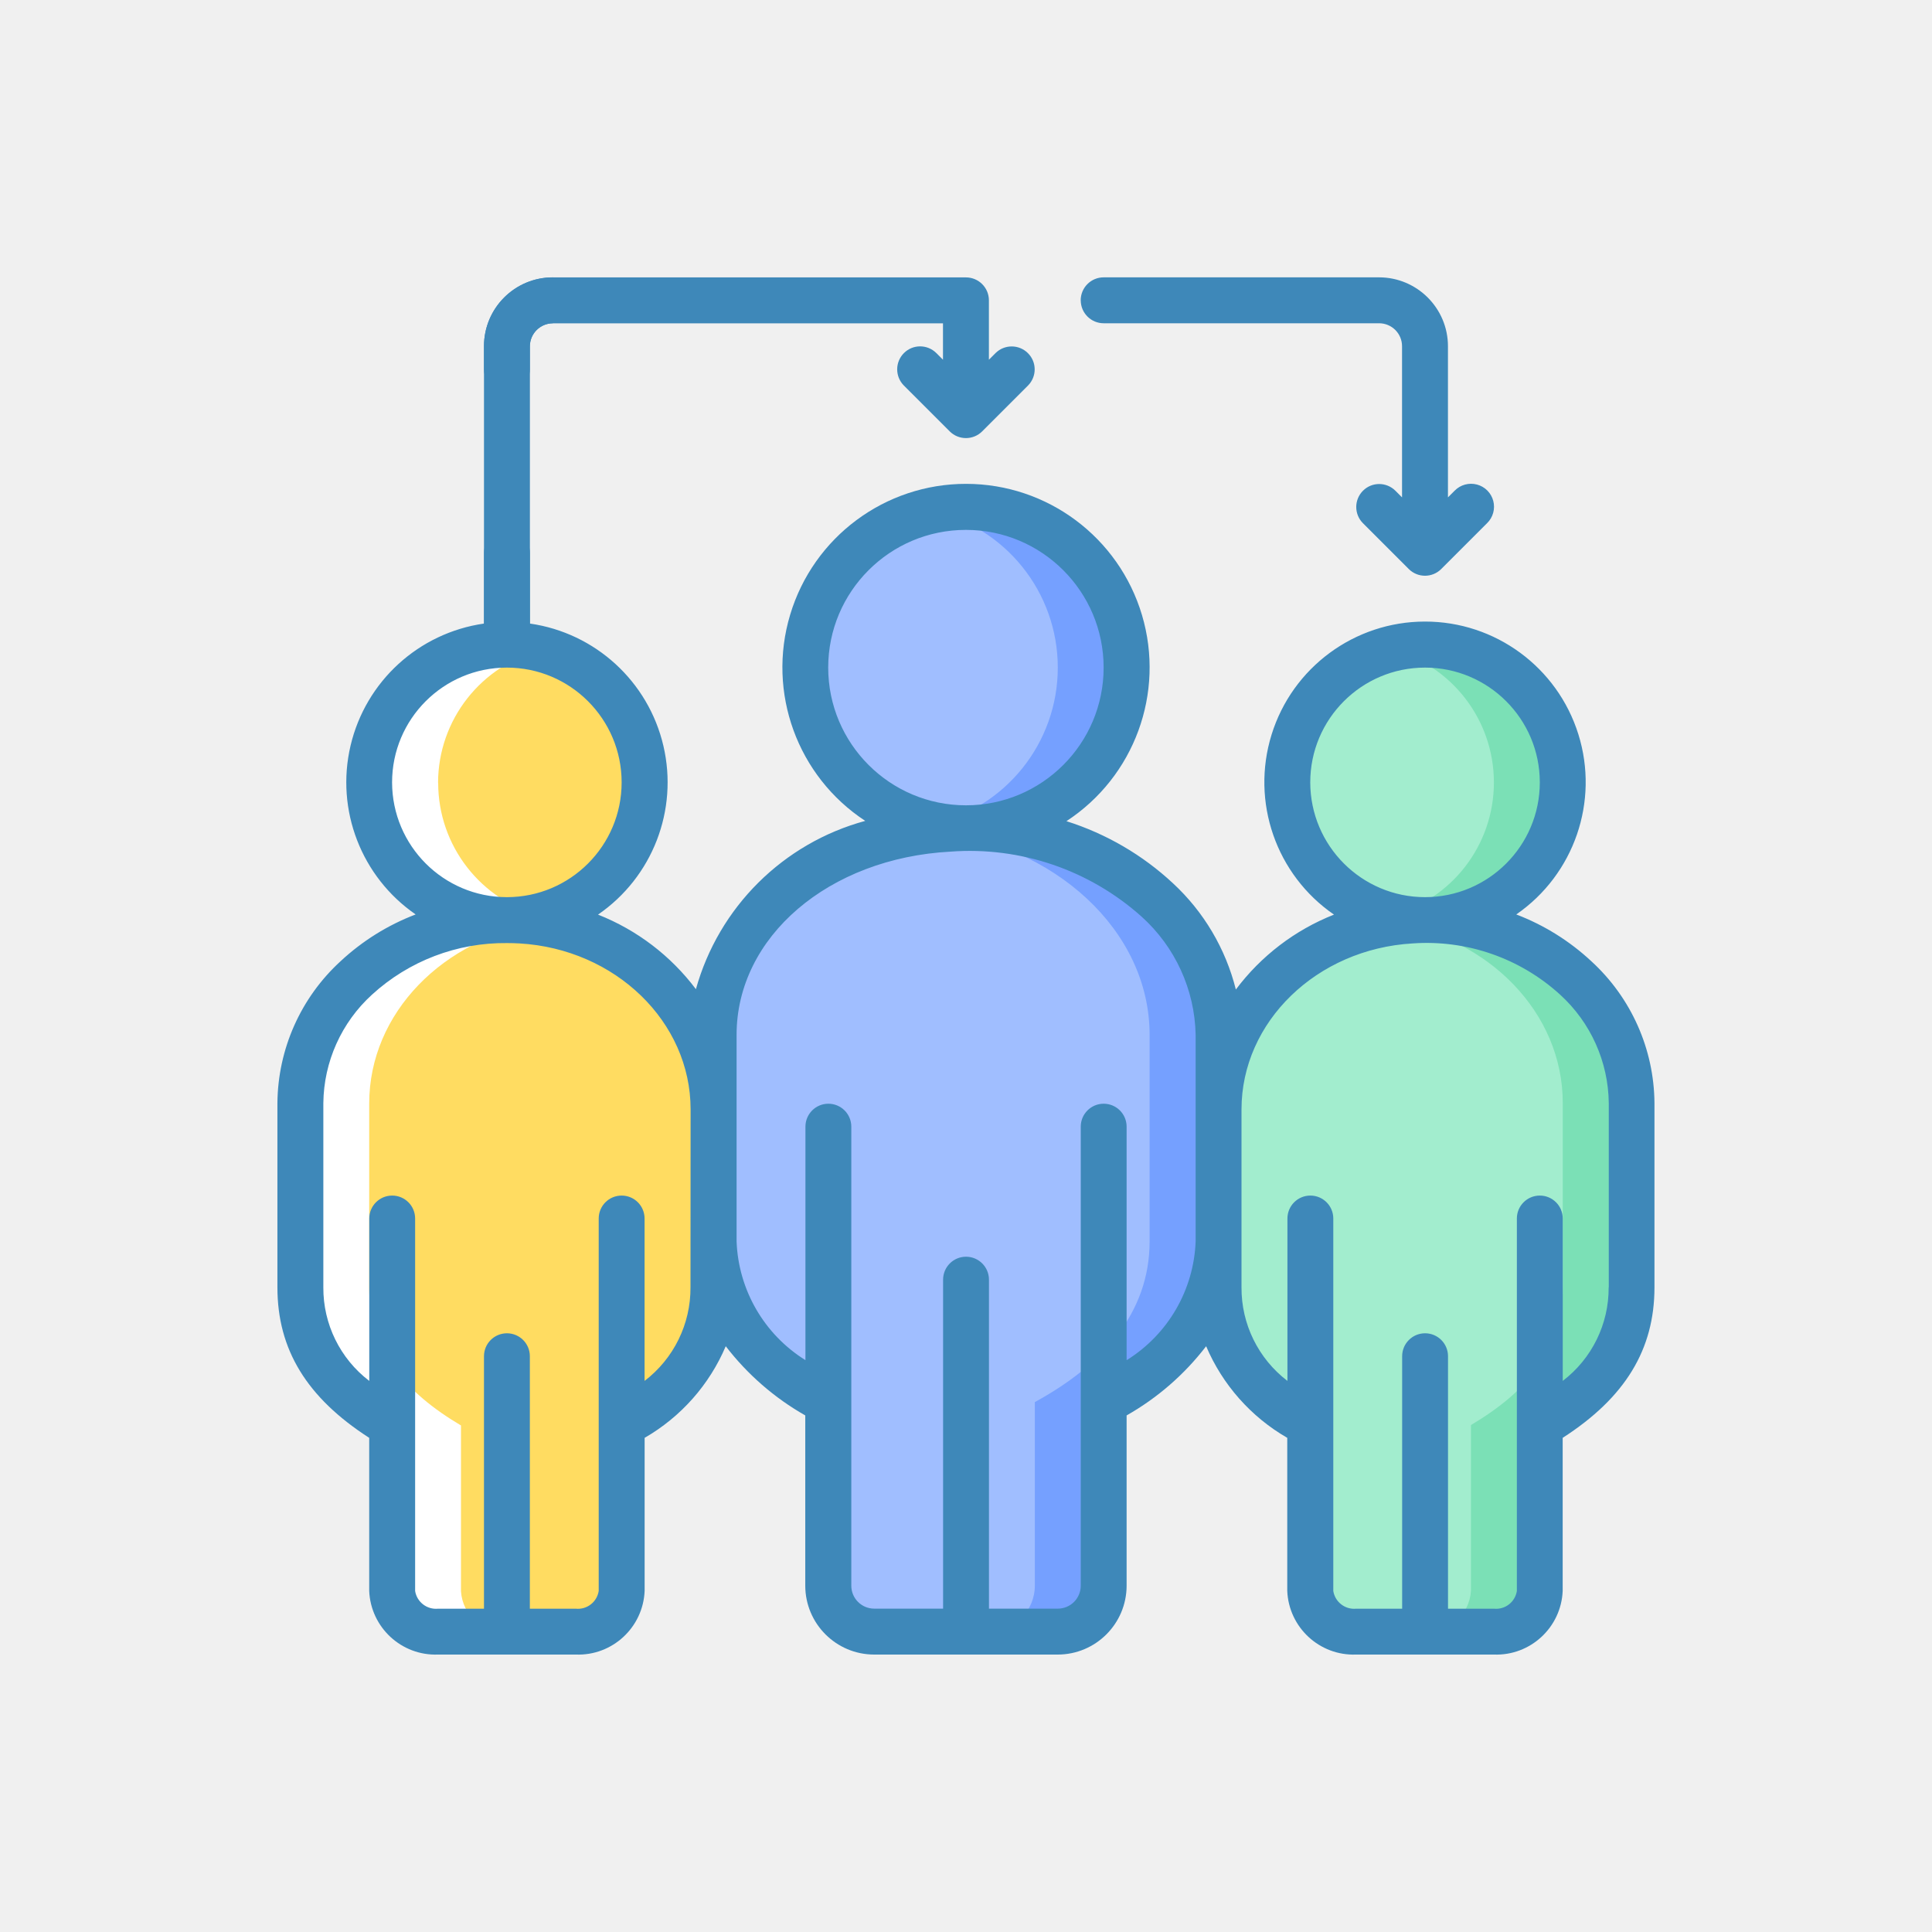
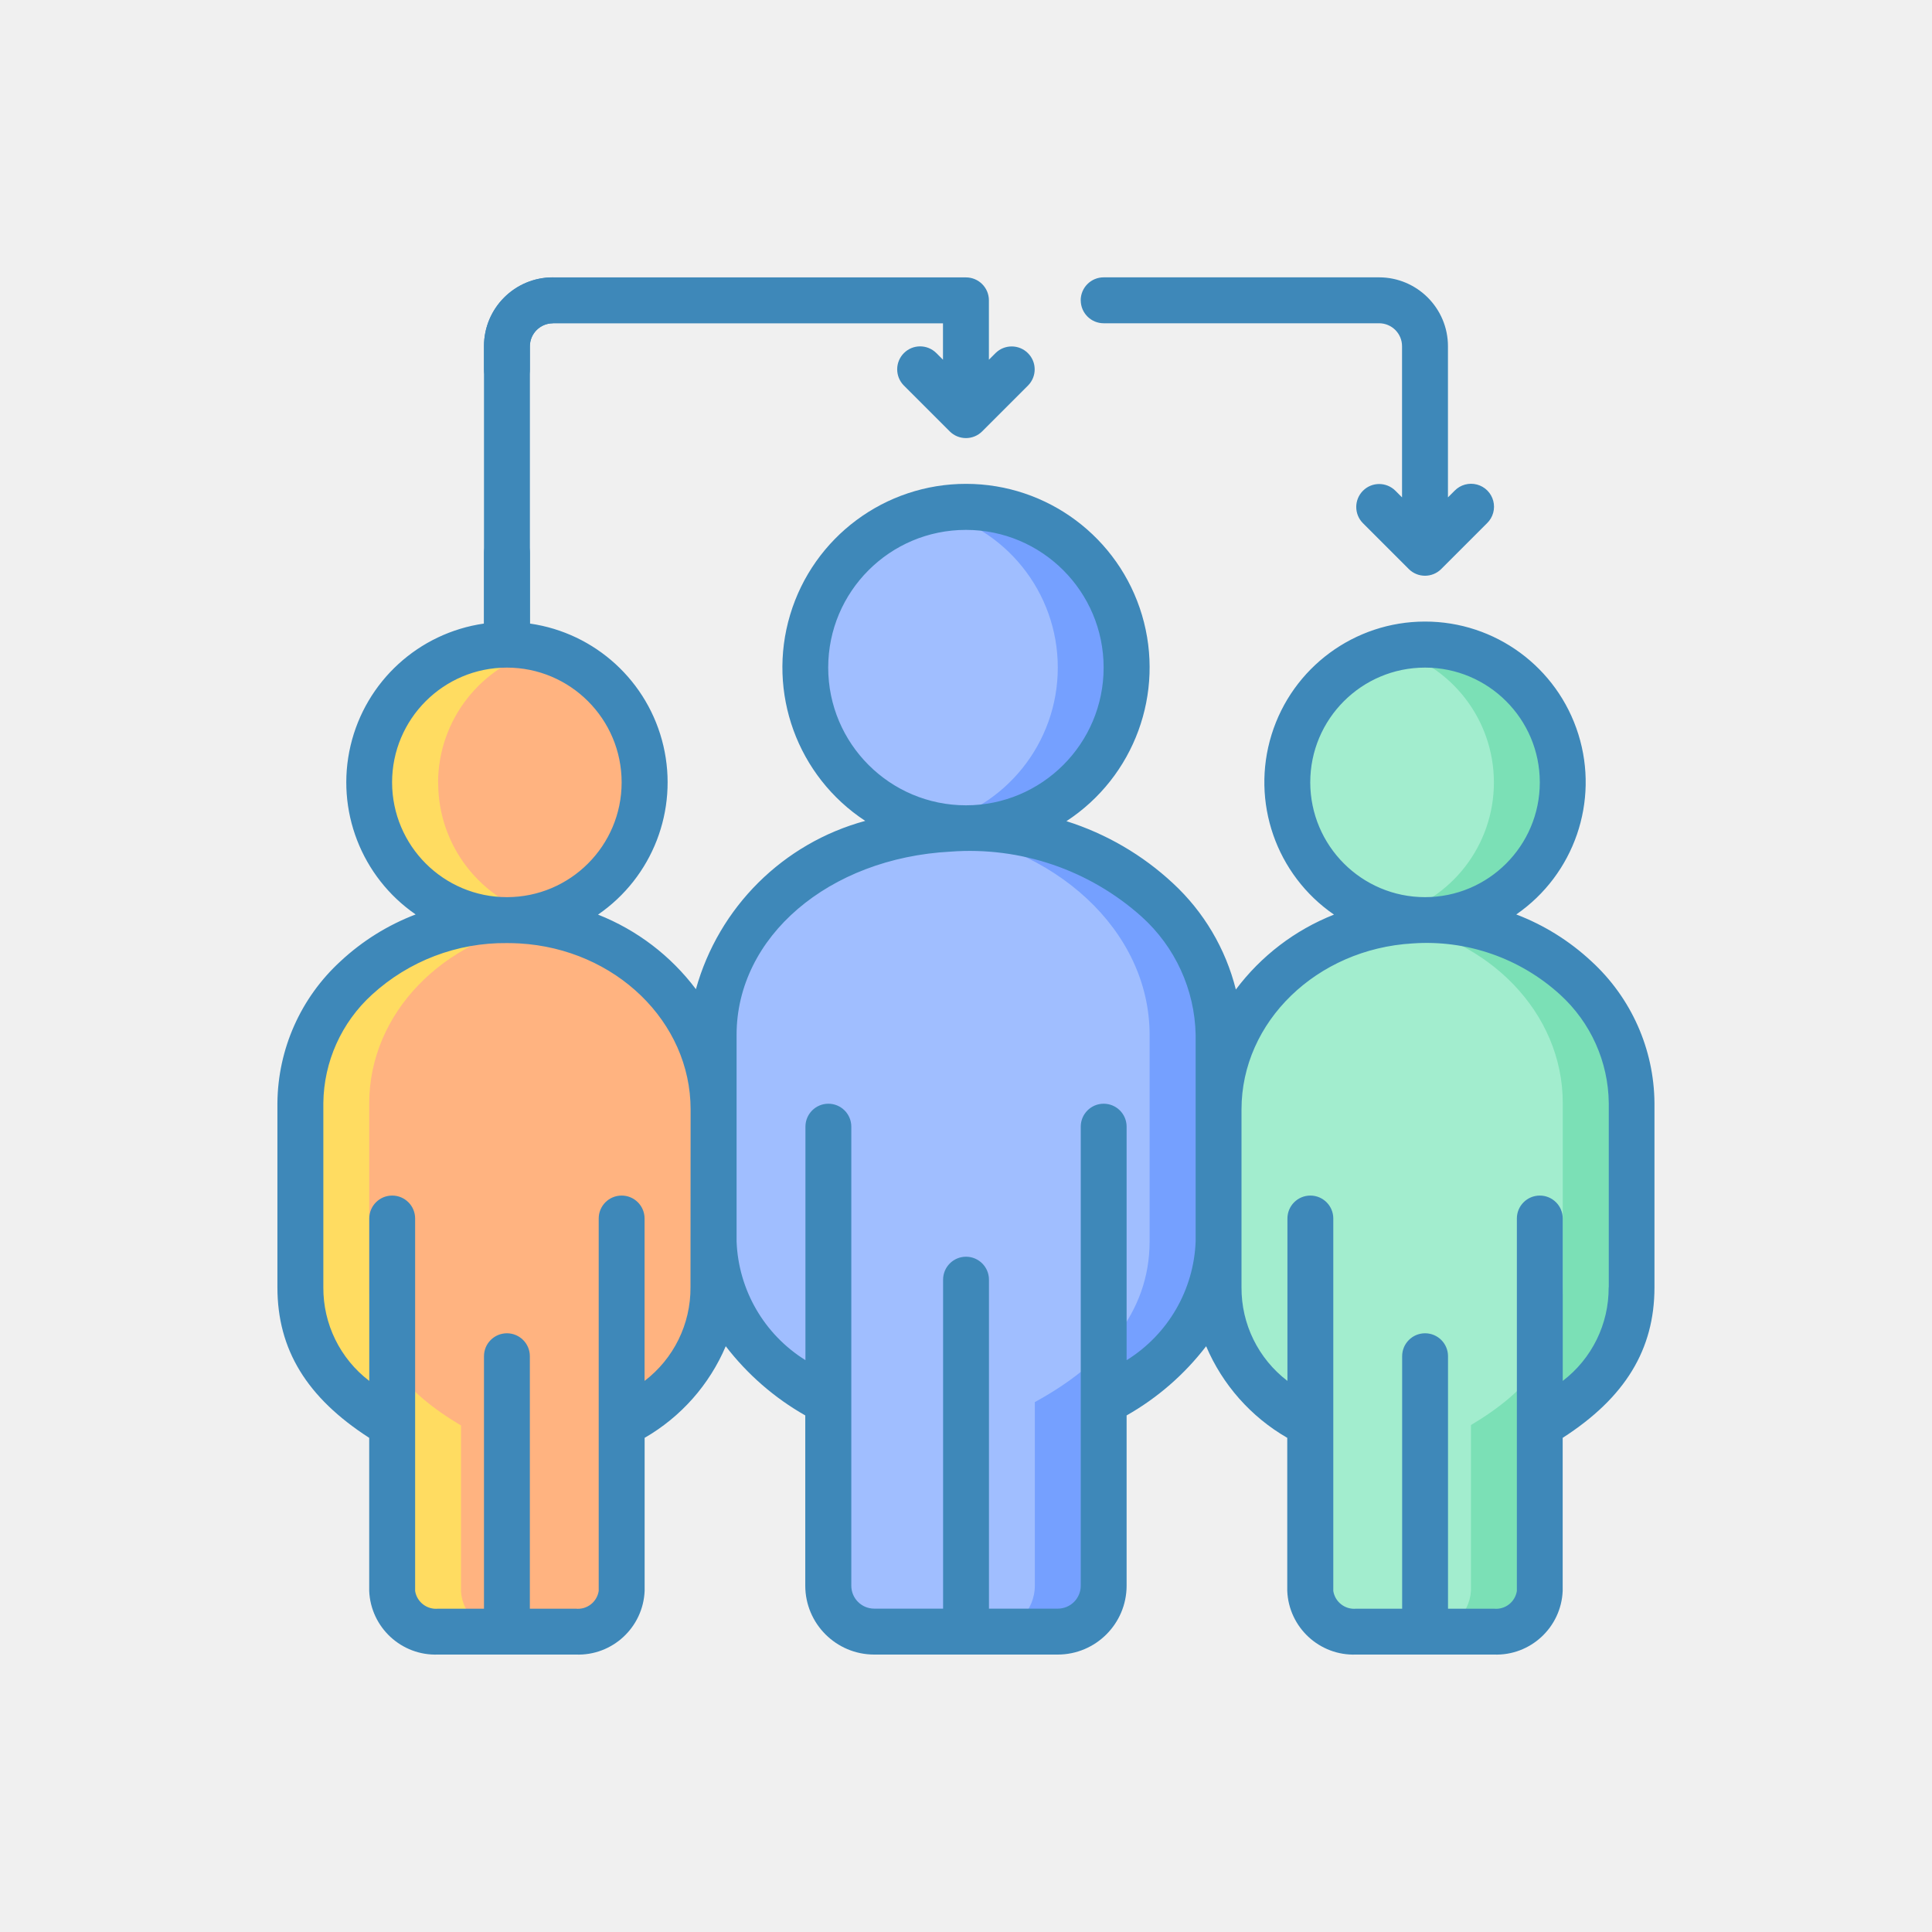
<svg xmlns="http://www.w3.org/2000/svg" width="128" height="128" viewBox="0 0 33.867 33.867" version="1.1" id="svg8">
  <defs id="defs2">
    <linearGradient gradientTransform="matrix(359.2982,0,0,-413.193,17595.889,269767.66)" y2="651.701" x2="-47.823" y1="652.635" x1="-48.898" gradientUnits="userSpaceOnUse" id="SVGID_1_">
      <stop id="stop1610" style="stop-color:#D4E1F4" offset="0" />
      <stop id="stop1612" style="stop-color:#D4E1F4" offset="0.172" />
      <stop id="stop1614" style="stop-color:#D4E1F4" offset="0.2" />
      <stop id="stop1616" style="stop-color:#DAE4F4" offset="0.2" />
      <stop id="stop1618" style="stop-color:#EBEBF4" offset="0.201" />
      <stop id="stop1620" style="stop-color:#F6F1F4" offset="0.201" />
      <stop id="stop1622" style="stop-color:#FDF4F4" offset="0.202" />
      <stop id="stop1624" style="stop-color:#FFF5F4" offset="0.205" />
      <stop id="stop1626" style="stop-color:#FFF5F4" offset="0.252" />
      <stop id="stop1628" style="stop-color:#FFF5F4" offset="0.26" />
      <stop id="stop1630" style="stop-color:#D4E1F4" offset="0.26" />
      <stop id="stop1632" style="stop-color:#D4E1F4" offset="0.397" />
      <stop id="stop1634" style="stop-color:#D4E1F4" offset="0.42" />
      <stop id="stop1636" style="stop-color:#DAE4F4" offset="0.42" />
      <stop id="stop1638" style="stop-color:#EBEBF4" offset="0.421" />
      <stop id="stop1640" style="stop-color:#F6F1F4" offset="0.421" />
      <stop id="stop1642" style="stop-color:#FDF4F4" offset="0.422" />
      <stop id="stop1644" style="stop-color:#FFF5F4" offset="0.425" />
      <stop id="stop1646" style="stop-color:#FFF5F4" offset="0.489" />
      <stop id="stop1648" style="stop-color:#FFF5F4" offset="0.5" />
      <stop id="stop1650" style="stop-color:#F9F2F4" offset="0.5" />
      <stop id="stop1652" style="stop-color:#E8EBF4" offset="0.5" />
      <stop id="stop1654" style="stop-color:#DDE5F4" offset="0.5" />
      <stop id="stop1656" style="stop-color:#D6E2F4" offset="0.5" />
      <stop id="stop1658" style="stop-color:#D4E1F4" offset="0.501" />
      <stop id="stop1660" style="stop-color:#D4E1F4" offset="0.706" />
      <stop id="stop1662" style="stop-color:#D4E1F4" offset="0.74" />
      <stop id="stop1664" style="stop-color:#FFF5F4" offset="0.741" />
      <stop id="stop1666" style="stop-color:#FFF5F4" offset="0.835" />
      <stop id="stop1668" style="stop-color:#FFF5F4" offset="0.85" />
      <stop id="stop1670" style="stop-color:#D4E1F4" offset="0.851" />
    </linearGradient>
    <linearGradient gradientTransform="matrix(22.45947,0,0,-12.55625,1104.41,8465.738)" y2="651.595" x2="-48.205" y1="652.507" x1="-48.715" gradientUnits="userSpaceOnUse" id="SVGID_1_-9">
      <stop id="stop2374" style="stop-color:#D4E1F4" offset="0" />
      <stop id="stop2376" style="stop-color:#D4E1F4" offset="0.172" />
      <stop id="stop2378" style="stop-color:#D4E1F4" offset="0.2" />
      <stop id="stop2380" style="stop-color:#DAE4F4" offset="0.2" />
      <stop id="stop2382" style="stop-color:#EBEBF4" offset="0.201" />
      <stop id="stop2384" style="stop-color:#F6F1F4" offset="0.201" />
      <stop id="stop2386" style="stop-color:#FDF4F4" offset="0.202" />
      <stop id="stop2388" style="stop-color:#FFF5F4" offset="0.205" />
      <stop id="stop2390" style="stop-color:#FFF5F4" offset="0.252" />
      <stop id="stop2392" style="stop-color:#FFF5F4" offset="0.26" />
      <stop id="stop2394" style="stop-color:#D4E1F4" offset="0.26" />
      <stop id="stop2396" style="stop-color:#D4E1F4" offset="0.397" />
      <stop id="stop2398" style="stop-color:#D4E1F4" offset="0.42" />
      <stop id="stop2400" style="stop-color:#DAE4F4" offset="0.42" />
      <stop id="stop2402" style="stop-color:#EBEBF4" offset="0.421" />
      <stop id="stop2404" style="stop-color:#F6F1F4" offset="0.421" />
      <stop id="stop2406" style="stop-color:#FDF4F4" offset="0.422" />
      <stop id="stop2408" style="stop-color:#FFF5F4" offset="0.425" />
      <stop id="stop2410" style="stop-color:#FFF5F4" offset="0.489" />
      <stop id="stop2412" style="stop-color:#FFF5F4" offset="0.5" />
      <stop id="stop2414" style="stop-color:#F9F2F4" offset="0.5" />
      <stop id="stop2416" style="stop-color:#E8EBF4" offset="0.5" />
      <stop id="stop2418" style="stop-color:#DDE5F4" offset="0.5" />
      <stop id="stop2420" style="stop-color:#D6E2F4" offset="0.5" />
      <stop id="stop2422" style="stop-color:#D4E1F4" offset="0.501" />
      <stop id="stop2424" style="stop-color:#D4E1F4" offset="0.706" />
      <stop id="stop2426" style="stop-color:#D4E1F4" offset="0.74" />
      <stop id="stop2428" style="stop-color:#FFF5F4" offset="0.741" />
      <stop id="stop2430" style="stop-color:#FFF5F4" offset="0.835" />
      <stop id="stop2432" style="stop-color:#FFF5F4" offset="0.85" />
      <stop id="stop2434" style="stop-color:#D4E1F4" offset="0.851" />
    </linearGradient>
  </defs>
  <g id="layer1" transform="translate(0,-263.1333)">
    <g id="g4631" transform="matrix(0.2645833,0,0,0.2645833,123.9807,233.3765)" />
    <g id="g4633" transform="matrix(0.2645833,0,0,0.2645833,123.9807,233.3765)" />
    <g id="g4635" transform="matrix(0.2645833,0,0,0.2645833,123.9807,233.3765)" />
    <g id="g4637" transform="matrix(0.2645833,0,0,0.2645833,123.9807,233.3765)" />
    <g id="g4639" transform="matrix(0.2645833,0,0,0.2645833,123.9807,233.3765)" />
    <g id="g4641" transform="matrix(0.2645833,0,0,0.2645833,123.9807,233.3765)" />
    <g id="g4643" transform="matrix(0.2645833,0,0,0.2645833,123.9807,233.3765)" />
    <g id="g4645" transform="matrix(0.2645833,0,0,0.2645833,123.9807,233.3765)" />
    <g id="g4647" transform="matrix(0.2645833,0,0,0.2645833,123.9807,233.3765)" />
    <g id="g4649" transform="matrix(0.2645833,0,0,0.2645833,123.9807,233.3765)" />
    <g id="g4651" transform="matrix(0.2645833,0,0,0.2645833,123.9807,233.3765)" />
    <g id="g4653" transform="matrix(0.2645833,0,0,0.2645833,123.9807,233.3765)" />
    <g id="g4655" transform="matrix(0.2645833,0,0,0.2645833,123.9807,233.3765)" />
    <g id="g4657" transform="matrix(0.2645833,0,0,0.2645833,123.9807,233.3765)" />
    <g id="g4659" transform="matrix(0.2645833,0,0,0.2645833,123.9807,233.3765)" />
    <g id="g5940" transform="matrix(0.2645833,0,0,0.2645833,52.3312,255.6772)" />
    <g id="g5942" transform="matrix(0.2645833,0,0,0.2645833,52.3312,255.6772)" />
    <g id="g5944" transform="matrix(0.2645833,0,0,0.2645833,52.3312,255.6772)" />
    <g id="g5946" transform="matrix(0.2645833,0,0,0.2645833,52.3312,255.6772)" />
    <g id="g5948" transform="matrix(0.2645833,0,0,0.2645833,52.3312,255.6772)" />
    <g id="g5950" transform="matrix(0.2645833,0,0,0.2645833,52.3312,255.6772)" />
    <g id="g5952" transform="matrix(0.2645833,0,0,0.2645833,52.3312,255.6772)" />
    <g id="g5954" transform="matrix(0.2645833,0,0,0.2645833,52.3312,255.6772)" />
    <g id="g5956" transform="matrix(0.2645833,0,0,0.2645833,52.3312,255.6772)" />
    <g id="g5958" transform="matrix(0.2645833,0,0,0.2645833,52.3312,255.6772)" />
    <g id="g5960" transform="matrix(0.2645833,0,0,0.2645833,52.3312,255.6772)" />
    <g id="g5962" transform="matrix(0.2645833,0,0,0.2645833,52.3312,255.6772)" />
    <g id="g5964" transform="matrix(0.2645833,0,0,0.2645833,52.3312,255.6772)" />
    <g id="g5966" transform="matrix(0.2645833,0,0,0.2645833,52.3312,255.6772)" />
    <g id="g5968" transform="matrix(0.2645833,0,0,0.2645833,52.3312,255.6772)" />
    <g id="g6342" transform="matrix(0.05223282,0,0,0.05223282,4.536288,266.078)" />
    <g id="g6344" transform="matrix(0.05223282,0,0,0.05223282,4.536288,266.078)" />
    <g id="g6346" transform="matrix(0.05223282,0,0,0.05223282,4.536288,266.078)" />
    <g id="g6348" transform="matrix(0.05223282,0,0,0.05223282,4.536288,266.078)" />
    <g id="g6350" transform="matrix(0.05223282,0,0,0.05223282,4.536288,266.078)" />
    <g id="g6352" transform="matrix(0.05223282,0,0,0.05223282,4.536288,266.078)" />
    <g id="g6354" transform="matrix(0.05223282,0,0,0.05223282,4.536288,266.078)" />
    <g id="g6356" transform="matrix(0.05223282,0,0,0.05223282,4.536288,266.078)" />
    <g id="g6358" transform="matrix(0.05223282,0,0,0.05223282,4.536288,266.078)" />
    <g id="g6360" transform="matrix(0.05223282,0,0,0.05223282,4.536288,266.078)" />
    <g id="g6362" transform="matrix(0.05223282,0,0,0.05223282,4.536288,266.078)" />
    <g id="g6364" transform="matrix(0.05223282,0,0,0.05223282,4.536288,266.078)" />
    <g id="g6366" transform="matrix(0.05223282,0,0,0.05223282,4.536288,266.078)" />
    <g id="g6368" transform="matrix(0.05223282,0,0,0.05223282,4.536288,266.078)" />
    <g id="g6370" transform="matrix(0.05223282,0,0,0.05223282,4.536288,266.078)" />
    <g id="g7291" transform="matrix(0.04735073,0,0,0.04735073,4.711943,267.7517)" />
    <g id="g7293" transform="matrix(0.04735073,0,0,0.04735073,4.711943,267.7517)" />
    <g id="g7295" transform="matrix(0.04735073,0,0,0.04735073,4.711943,267.7517)" />
    <g id="g7297" transform="matrix(0.04735073,0,0,0.04735073,4.711943,267.7517)" />
    <g id="g7299" transform="matrix(0.04735073,0,0,0.04735073,4.711943,267.7517)" />
    <g id="g7301" transform="matrix(0.04735073,0,0,0.04735073,4.711943,267.7517)" />
    <g id="g7303" transform="matrix(0.04735073,0,0,0.04735073,4.711943,267.7517)" />
    <g id="g7305" transform="matrix(0.04735073,0,0,0.04735073,4.711943,267.7517)" />
    <g id="g7307" transform="matrix(0.04735073,0,0,0.04735073,4.711943,267.7517)" />
    <g id="g7309" transform="matrix(0.04735073,0,0,0.04735073,4.711943,267.7517)" />
    <g id="g7311" transform="matrix(0.04735073,0,0,0.04735073,4.711943,267.7517)" />
    <g id="g7313" transform="matrix(0.04735073,0,0,0.04735073,4.711943,267.7517)" />
    <g id="g7315" transform="matrix(0.04735073,0,0,0.04735073,4.711943,267.7517)" />
    <g id="g7317" transform="matrix(0.04735073,0,0,0.04735073,4.711943,267.7517)" />
    <g id="g7319" transform="matrix(0.04735073,0,0,0.04735073,4.711943,267.7517)" />
    <g id="g4631-3" transform="matrix(0.2645833,0,0,0.2645833,163.6301,236.6823)" />
    <g id="g4633-4" transform="matrix(0.2645833,0,0,0.2645833,163.6301,236.6823)" />
    <g id="g4635-2" transform="matrix(0.2645833,0,0,0.2645833,163.6301,236.6823)" />
    <g id="g4637-2" transform="matrix(0.2645833,0,0,0.2645833,163.6301,236.6823)" />
    <g id="g4639-4" transform="matrix(0.2645833,0,0,0.2645833,163.6301,236.6823)" />
    <g id="g4641-5" transform="matrix(0.2645833,0,0,0.2645833,163.6301,236.6823)" />
    <g id="g4643-1" transform="matrix(0.2645833,0,0,0.2645833,163.6301,236.6823)" />
    <g id="g4645-7" transform="matrix(0.2645833,0,0,0.2645833,163.6301,236.6823)" />
    <g id="g4647-5" transform="matrix(0.2645833,0,0,0.2645833,163.6301,236.6823)" />
    <g id="g4649-7" transform="matrix(0.2645833,0,0,0.2645833,163.6301,236.6823)" />
    <g id="g4651-1" transform="matrix(0.2645833,0,0,0.2645833,163.6301,236.6823)" />
    <g id="g4653-6" transform="matrix(0.2645833,0,0,0.2645833,163.6301,236.6823)" />
    <g id="g4655-9" transform="matrix(0.2645833,0,0,0.2645833,163.6301,236.6823)" />
    <g id="g4657-8" transform="matrix(0.2645833,0,0,0.2645833,163.6301,236.6823)" />
    <g id="g4659-1" transform="matrix(0.2645833,0,0,0.2645833,163.6301,236.6823)" />
    <g id="g5940-3" transform="matrix(0.2645833,0,0,0.2645833,91.98059,258.9829)" />
    <g id="g5942-3" transform="matrix(0.2645833,0,0,0.2645833,91.98059,258.9829)" />
    <g id="g5944-3" transform="matrix(0.2645833,0,0,0.2645833,91.98059,258.9829)" />
    <g id="g5946-7" transform="matrix(0.2645833,0,0,0.2645833,91.98059,258.9829)" />
    <g id="g5948-9" transform="matrix(0.2645833,0,0,0.2645833,91.98059,258.9829)" />
    <g id="g5950-8" transform="matrix(0.2645833,0,0,0.2645833,91.98059,258.9829)" />
    <g id="g5952-6" transform="matrix(0.2645833,0,0,0.2645833,91.98059,258.9829)" />
    <g id="g5954-7" transform="matrix(0.2645833,0,0,0.2645833,91.98059,258.9829)" />
    <g id="g5956-0" transform="matrix(0.2645833,0,0,0.2645833,91.98059,258.9829)" />
    <g id="g5958-4" transform="matrix(0.2645833,0,0,0.2645833,91.98059,258.9829)" />
    <g id="g5960-8" transform="matrix(0.2645833,0,0,0.2645833,91.98059,258.9829)" />
    <g id="g5962-4" transform="matrix(0.2645833,0,0,0.2645833,91.98059,258.9829)" />
    <g id="g5964-8" transform="matrix(0.2645833,0,0,0.2645833,91.98059,258.9829)" />
    <g id="g5966-1" transform="matrix(0.2645833,0,0,0.2645833,91.98059,258.9829)" />
    <g id="g5968-6" transform="matrix(0.2645833,0,0,0.2645833,91.98059,258.9829)" />
    <g id="g9107" transform="matrix(0.05143118,0,0,0.05143118,3.870571,266.0072)" />
    <g id="g9109" transform="matrix(0.05143118,0,0,0.05143118,3.870571,266.0072)" />
    <g id="g9111" transform="matrix(0.05143118,0,0,0.05143118,3.870571,266.0072)" />
    <g id="g9113" transform="matrix(0.05143118,0,0,0.05143118,3.870571,266.0072)" />
    <g id="g9115" transform="matrix(0.05143118,0,0,0.05143118,3.870571,266.0072)" />
    <g id="g9117" transform="matrix(0.05143118,0,0,0.05143118,3.870571,266.0072)" />
    <g id="g9119" transform="matrix(0.05143118,0,0,0.05143118,3.870571,266.0072)" />
    <g id="g9121" transform="matrix(0.05143118,0,0,0.05143118,3.870571,266.0072)" />
    <g id="g9123" transform="matrix(0.05143118,0,0,0.05143118,3.870571,266.0072)" />
    <g id="g9125" transform="matrix(0.05143118,0,0,0.05143118,3.870571,266.0072)" />
    <g id="g9127" transform="matrix(0.05143118,0,0,0.05143118,3.870571,266.0072)" />
    <g id="g9129" transform="matrix(0.05143118,0,0,0.05143118,3.870571,266.0072)" />
    <g id="g9131" transform="matrix(0.05143118,0,0,0.05143118,3.870571,266.0072)" />
    <g id="g9133" transform="matrix(0.05143118,0,0,0.05143118,3.870571,266.0072)" />
    <g id="g9135" transform="matrix(0.05143118,0,0,0.05143118,3.870571,266.0072)" />
    <g id="g11022" transform="matrix(0.04654322,0,0,0.04654322,4.778384,268.1291)" />
    <g id="g11024" transform="matrix(0.04654322,0,0,0.04654322,4.778384,268.1291)" />
    <g id="g11026" transform="matrix(0.04654322,0,0,0.04654322,4.778384,268.1291)" />
    <g id="g11028" transform="matrix(0.04654322,0,0,0.04654322,4.778384,268.1291)" />
    <g id="g11030" transform="matrix(0.04654322,0,0,0.04654322,4.778384,268.1291)" />
    <g id="g11032" transform="matrix(0.04654322,0,0,0.04654322,4.778384,268.1291)" />
    <g id="g11034" transform="matrix(0.04654322,0,0,0.04654322,4.778384,268.1291)" />
    <g id="g11036" transform="matrix(0.04654322,0,0,0.04654322,4.778384,268.1291)" />
    <g id="g11038" transform="matrix(0.04654322,0,0,0.04654322,4.778384,268.1291)" />
    <g id="g11040" transform="matrix(0.04654322,0,0,0.04654322,4.778384,268.1291)" />
    <g id="g11042" transform="matrix(0.04654322,0,0,0.04654322,4.778384,268.1291)" />
    <g id="g11044" transform="matrix(0.04654322,0,0,0.04654322,4.778384,268.1291)" />
    <g id="g11046" transform="matrix(0.04654322,0,0,0.04654322,4.778384,268.1291)" />
    <g id="g11048" transform="matrix(0.04654322,0,0,0.04654322,4.778384,268.1291)" />
    <g id="g11050" transform="matrix(0.04654322,0,0,0.04654322,4.778384,268.1291)" />
    <g id="g11278" transform="matrix(0.2645833,0,0,0.2645833,-194.0538,194.4258)" />
    <g id="g11280" transform="matrix(0.2645833,0,0,0.2645833,-194.0538,194.4258)" />
    <g id="g11282" transform="matrix(0.2645833,0,0,0.2645833,-194.0538,194.4258)" />
    <g id="g11284" transform="matrix(0.2645833,0,0,0.2645833,-194.0538,194.4258)" />
    <g id="g11286" transform="matrix(0.2645833,0,0,0.2645833,-194.0538,194.4258)" />
    <g id="g11288" transform="matrix(0.2645833,0,0,0.2645833,-194.0538,194.4258)" />
    <g id="g11290" transform="matrix(0.2645833,0,0,0.2645833,-194.0538,194.4258)" />
    <g id="g11292" transform="matrix(0.2645833,0,0,0.2645833,-194.0538,194.4258)" />
    <g id="g11294" transform="matrix(0.2645833,0,0,0.2645833,-194.0538,194.4258)" />
    <g id="g11296" transform="matrix(0.2645833,0,0,0.2645833,-194.0538,194.4258)" />
    <g id="g11298" transform="matrix(0.2645833,0,0,0.2645833,-194.0538,194.4258)" />
    <g id="g11300" transform="matrix(0.2645833,0,0,0.2645833,-194.0538,194.4258)" />
    <g id="g11302" transform="matrix(0.2645833,0,0,0.2645833,-194.0538,194.4258)" />
    <g id="g11304" transform="matrix(0.2645833,0,0,0.2645833,-194.0538,194.4258)" />
    <g id="g11306" transform="matrix(0.2645833,0,0,0.2645833,-194.0538,194.4258)" />
    <g id="g11716" transform="matrix(0.04715128,0,0,0.04715128,4.909216,268.4671)" />
    <g id="g1056">
      <rect ry="0" y="263.133" x="0" height="33.867" width="33.867" id="rect1218" style="opacity:0;fill:#ff5555;fill-opacity:1;stroke:none;stroke-width:0.295;stroke-linecap:round;stroke-miterlimit:4;stroke-dasharray:none;stroke-dashoffset:0;stroke-opacity:1" />
      <g transform="matrix(0.04715128,0,0,0.04715128,4.909216,268.4671)" id="g11686">
        <circle id="circle11682" r="59.733" cy="135.067" cx="255.009" style="fill:#a0beff;fill-opacity:1" />
        <path id="path11684" d="m 248.761,194.966 c -49.891,2.643 -87.619,35.729 -87.619,76.634 v 76.8 c 0,26.624 17.516,45.955 42.667,59.733 V 476.4 c 0,9.426 7.641,17.067 17.067,17.067 h 68.267 c 9.426,0 17.067,-7.641 17.067,-17.067 v -68.267 c 25.15,-13.778 42.667,-33.109 42.667,-59.733 v -76.8 c -0.002,-44.107 -45.446,-79.53 -100.116,-76.634 z" style="fill:#a0beff;fill-opacity:1" />
      </g>
      <g transform="matrix(0.04715128,0,0,0.04715128,4.909216,268.4671)" id="g11692">
        <path id="path11688" d="m 314.742,135.067 c 0.012,15.846 -6.278,31.046 -17.483,42.251 -11.205,11.205 -26.405,17.494 -42.251,17.483 -4.302,-0.014 -8.592,-0.471 -12.8,-1.365 27.408,-6.024 46.933,-30.306 46.933,-58.368 0,-28.062 -19.525,-52.344 -46.933,-58.368 4.208,-0.894 8.498,-1.351 12.8,-1.365 15.846,-0.012 31.046,6.278 42.251,17.483 11.205,11.205 17.495,26.403 17.483,42.249 z" style="fill:#75a0ff;fill-opacity:1" />
        <path id="path11690" d="m 348.875,271.6 v 76.8 c 0,26.624 -17.493,45.995 -42.667,59.733 V 476.4 c -0.028,9.414 -7.652,17.039 -17.067,17.067 h -25.6 c 9.414,-0.028 17.039,-7.653 17.067,-17.067 v -68.267 c 25.173,-13.739 42.667,-33.109 42.667,-59.733 v -76.8 c 0,-38.827 -35.243,-70.912 -80.981,-76.032 2.148,-0.33 4.313,-0.529 6.485,-0.597 2.133,-0.085 4.181,-0.171 6.229,-0.171 51.798,0 93.867,34.389 93.867,76.8 z" style="fill:#75a0ff;fill-opacity:1" />
      </g>
      <g transform="matrix(0.04715128,0,0,0.04715128,4.909216,268.4671)" id="g11698">
        <circle id="circle11694" r="51.2" cy="177.733" cx="425.675" style="fill:#a2edce;fill-opacity:1" />
        <path id="path11696" d="m 420.564,229.08 c -40.82,2.341 -71.689,33.975 -71.689,70.206 v 66.181 c 0,23.581 13.556,38.996 34.133,51.2 v 61.684 c 0.57,8.872 8.191,15.621 17.067,15.116 h 51.2 c 8.875,0.505 16.496,-6.245 17.067,-15.116 v -61.684 c 20.578,-12.204 34.133,-27.619 34.133,-51.2 v -68.51 c 0,-39.067 -37.182,-70.442 -81.911,-67.877 z" style="fill:#a2edce;fill-opacity:1" />
      </g>
      <g transform="matrix(0.04715128,0,0,0.04715128,4.909216,268.4671)" id="g11704">
        <path id="path11700" d="m 476.875,177.733 c -0.022,28.268 -22.932,51.178 -51.2,51.2 -4.317,-0.013 -8.616,-0.558 -12.8,-1.621 22.602,-5.818 38.4,-26.197 38.4,-49.536 0,-23.339 -15.798,-43.718 -38.4,-49.536 4.172,-1.134 8.477,-1.708 12.8,-1.707 28.268,0.023 51.178,22.933 51.2,51.2 z" style="fill:#7be0b6;fill-opacity:1" />
        <path id="path11702" d="m 502.475,296.944 v 68.523 c 0,23.552 -13.568,38.997 -34.133,51.2 v 61.696 c -0.58,8.865 -8.197,15.606 -17.067,15.104 h -25.6 c 8.87,0.502 16.487,-6.239 17.067,-15.104 v -61.696 c 20.565,-12.203 34.133,-27.648 34.133,-51.2 v -68.523 c 0,-33.621 -27.563,-61.525 -63.829,-67.072 2.475,-0.341 4.949,-0.597 7.509,-0.768 1.707,-0.085 3.413,-0.171 5.12,-0.171 42.411,0 76.8,30.464 76.8,68.011 z" style="fill:#7be0b6;fill-opacity:1" />
      </g>
      <g transform="matrix(0.04715128,0,0,0.04715128,4.909216,268.4671)" id="g11710">
-         <circle id="circle11706" r="51.2" cy="177.733" cx="84.342" style="fill:#ffdc61;fill-opacity:1" />
-         <path id="path11708" d="m 89.453,229.08 c 40.82,2.341 71.689,33.975 71.689,70.206 v 66.181 c 0,23.581 -13.556,38.996 -34.133,51.2 v 61.684 c -0.57,8.872 -8.191,15.621 -17.067,15.116 h -51.2 c -8.875,0.505 -16.496,-6.245 -17.067,-15.116 V 416.667 C 21.097,404.463 7.542,389.048 7.542,365.467 v -68.51 c 0,-39.067 37.182,-70.442 81.911,-67.877 z" style="fill:#ffdc61;fill-opacity:1" />
-       </g>
-       <path id="path11720" d="m 7.679,276.855 c 0.002,-1.105 0.757,-2.066 1.83,-2.33 -0.298,-0.083 -0.61,-0.105 -0.917,-0.064 -0.012,0.002 -0.024,0.004 -0.036,0.006 -1.143,0.157 -2.014,1.101 -2.079,2.252 -0.065,1.151 0.694,2.188 1.811,2.473 l -0.004,0.002 c 0.013,0.003 0.027,0.005 0.04,0.008 0.069,0.017 0.14,0.03 0.212,0.04 0.021,0.003 0.042,0.007 0.063,0.01 0.299,0.038 0.602,0.018 0.893,-0.06 -1.066,-0.274 -1.811,-1.235 -1.811,-2.335 z" style="fill:#ffffff;stroke-width:0.047" />
-       <path id="path11722" d="m 6.874,288.121 v 2.908 c 0.027,0.418 0.386,0.737 0.805,0.713 H 8.886 c -0.418,0.024 -0.778,-0.294 -0.805,-0.713 v -2.908 C 7.111,287.546 6.472,286.819 6.472,285.707 v -3.23 c 0,-1.586 1.301,-2.901 3.01,-3.159 -0.117,-0.018 -0.234,-0.035 -0.354,-0.042 -0.016,-9.4e-4 -0.032,2.4e-4 -0.049,-5.2e-4 -0.064,-0.003 -0.128,-0.006 -0.192,-0.006 -0.03,0 -0.059,0.003 -0.089,0.003 -0.042,8.9e-4 -0.084,0.003 -0.126,0.005 -0.084,0.004 -0.167,0.011 -0.249,0.021 -0.03,0.003 -0.061,0.006 -0.091,0.01 -0.017,0.002 -0.035,0.003 -0.052,0.006 l 0.01,0.002 c -1.715,0.253 -3.023,1.571 -3.023,3.161 v 3.23 c 0,1.112 0.639,1.839 1.609,2.414 z" style="fill:#ffffff;stroke-width:0.047" />
+         <circle id="circle11706" r="51.2" cy="177.733" cx="84.342" style="fill:#ffb380;fill-opacity:1" />
+         <path id="path11708" d="m 89.453,229.08 c 40.82,2.341 71.689,33.975 71.689,70.206 v 66.181 c 0,23.581 -13.556,38.996 -34.133,51.2 v 61.684 c -0.57,8.872 -8.191,15.621 -17.067,15.116 h -51.2 c -8.875,0.505 -16.496,-6.245 -17.067,-15.116 V 416.667 C 21.097,404.463 7.542,389.048 7.542,365.467 v -68.51 c 0,-39.067 37.182,-70.442 81.911,-67.877 z" style="fill:#ffb380;fill-opacity:1" />
+       </g>
+       <path id="path11720" d="m 7.679,276.855 c 0.002,-1.105 0.757,-2.066 1.83,-2.33 -0.298,-0.083 -0.61,-0.105 -0.917,-0.064 -0.012,0.002 -0.024,0.004 -0.036,0.006 -1.143,0.157 -2.014,1.101 -2.079,2.252 -0.065,1.151 0.694,2.188 1.811,2.473 l -0.004,0.002 c 0.013,0.003 0.027,0.005 0.04,0.008 0.069,0.017 0.14,0.03 0.212,0.04 0.021,0.003 0.042,0.007 0.063,0.01 0.299,0.038 0.602,0.018 0.893,-0.06 -1.066,-0.274 -1.811,-1.235 -1.811,-2.335 z" style="fill:#ffdc61;stroke-width:0.047;fill-opacity:1" />
+       <path id="path11722" d="m 6.874,288.121 v 2.908 c 0.027,0.418 0.386,0.737 0.805,0.713 H 8.886 c -0.418,0.024 -0.778,-0.294 -0.805,-0.713 v -2.908 C 7.111,287.546 6.472,286.819 6.472,285.707 v -3.23 c 0,-1.586 1.301,-2.901 3.01,-3.159 -0.117,-0.018 -0.234,-0.035 -0.354,-0.042 -0.016,-9.4e-4 -0.032,2.4e-4 -0.049,-5.2e-4 -0.064,-0.003 -0.128,-0.006 -0.192,-0.006 -0.03,0 -0.059,0.003 -0.089,0.003 -0.042,8.9e-4 -0.084,0.003 -0.126,0.005 -0.084,0.004 -0.167,0.011 -0.249,0.021 -0.03,0.003 -0.061,0.006 -0.091,0.01 -0.017,0.002 -0.035,0.003 -0.052,0.006 l 0.01,0.002 c -1.715,0.253 -3.023,1.571 -3.023,3.161 v 3.23 c 0,1.112 0.639,1.839 1.609,2.414 z" style="fill:#ffdc61;stroke-width:0.047;fill-opacity:1" />
      <path id="path11726" d="m 8.484,274.433 v -5.231 c 0,-0.667 0.54,-1.207 1.207,-1.207 v 0.805 c -0.222,10e-4 -0.401,0.181 -0.402,0.402 v 5.231 z" style="fill:#3e88b9;fill-opacity:1;stroke-width:0.047" />
      <path style="fill:#3e88b9;fill-opacity:1;stroke-width:0.047" d="m 26.581,279.162 c 1.014,-0.701 1.455,-1.98 1.087,-3.157 -0.368,-1.177 -1.458,-1.978 -2.691,-1.976 -1.233,0.001 -2.322,0.805 -2.687,1.982 -0.365,1.178 0.078,2.456 1.094,3.155 -0.684,0.27 -1.279,0.725 -1.72,1.313 -0.179,-0.714 -0.561,-1.361 -1.101,-1.861 -0.534,-0.498 -1.173,-0.87 -1.869,-1.09 1.191,-0.778 1.73,-2.247 1.325,-3.611 -0.405,-1.364 -1.658,-2.3 -3.081,-2.302 -1.423,-0.002 -2.678,0.931 -3.087,2.294 -0.409,1.363 0.126,2.833 1.316,3.614 -1.44,0.392 -2.567,1.512 -2.968,2.95 -0.44,-0.585 -1.034,-1.038 -1.716,-1.307 0.955,-0.656 1.41,-1.831 1.146,-2.959 -0.264,-1.128 -1.193,-1.979 -2.34,-2.143 v -1.239 c 0,-0.222 -0.18,-0.402 -0.402,-0.402 -0.222,0 -0.402,0.18 -0.402,0.402 v 1.239 c -1.146,0.164 -2.075,1.013 -2.34,2.14 -0.265,1.127 0.188,2.301 1.141,2.959 -0.488,0.186 -0.935,0.465 -1.317,0.821 -0.698,0.639 -1.098,1.54 -1.106,2.486 v 3.23 c 0,1.089 0.513,1.932 1.609,2.638 v 2.684 c 0.027,0.64 0.566,1.139 1.207,1.115 h 2.414 c 0.641,0.024 1.18,-0.475 1.207,-1.115 v -2.684 c 0.636,-0.367 1.135,-0.93 1.422,-1.606 0.379,0.493 0.853,0.906 1.394,1.213 v 2.985 c 7.08e-4,0.666 0.541,1.206 1.207,1.207 h 3.219 c 0.666,-7.1e-4 1.206,-0.541 1.207,-1.207 v -2.985 c 0.541,-0.307 1.015,-0.719 1.394,-1.213 0.287,0.675 0.786,1.239 1.422,1.606 v 2.684 c 0.027,0.64 0.566,1.139 1.207,1.115 h 2.414 c 0.641,0.024 1.18,-0.475 1.207,-1.115 v -2.684 c 1.097,-0.706 1.609,-1.55 1.609,-2.638 v -3.23 c -0.007,-0.946 -0.408,-1.847 -1.106,-2.486 -0.382,-0.356 -0.829,-0.635 -1.317,-0.821 z m -3.613,-2.314 c 0,-1.111 0.901,-2.012 2.012,-2.012 1.111,0 2.012,0.901 2.012,2.012 0,1.111 -0.901,2.012 -2.012,2.012 -1.111,-0.001 -2.01,-0.901 -2.012,-2.012 z m -8.45,-2.012 c 0,-1.333 1.081,-2.414 2.414,-2.414 1.333,0 2.414,1.081 2.414,2.414 0,1.333 -1.081,2.414 -2.414,2.414 -1.333,-10e-4 -2.413,-1.081 -2.414,-2.414 z m -7.645,2.012 c 0,-1.111 0.901,-2.012 2.012,-2.012 1.111,0 2.012,0.901 2.012,2.012 0,1.111 -0.901,2.012 -2.012,2.012 -1.111,-0.001 -2.01,-0.901 -2.012,-2.012 z m 5.231,8.852 c 0.004,0.643 -0.294,1.25 -0.805,1.64 v -2.847 c 0,-0.222 -0.18,-0.402 -0.402,-0.402 -0.222,0 -0.402,0.18 -0.402,0.402 v 6.53 c -0.031,0.194 -0.207,0.33 -0.402,0.31 H 9.288 v -4.426 c 0,-0.222 -0.18,-0.402 -0.402,-0.402 -0.222,0 -0.402,0.18 -0.402,0.402 v 4.426 H 7.679 c -0.195,0.019 -0.371,-0.117 -0.402,-0.31 v -6.53 c 0,-0.222 -0.18,-0.402 -0.402,-0.402 -0.222,0 -0.402,0.18 -0.402,0.402 v 2.847 c -0.511,-0.39 -0.809,-0.997 -0.805,-1.64 v -3.23 c 0.008,-0.725 0.317,-1.413 0.853,-1.901 0.646,-0.591 1.492,-0.914 2.368,-0.904 0.072,0 0.144,0.002 0.216,0.006 1.683,0.097 3.001,1.374 3.001,2.909 z m 7.645,1.276 v -4.093 c 0,-0.222 -0.18,-0.402 -0.402,-0.402 -0.222,0 -0.402,0.18 -0.402,0.402 v 8.047 c -2.83e-4,0.222 -0.18,0.402 -0.402,0.402 h -1.207 v -5.767 c 0,-0.222 -0.18,-0.402 -0.402,-0.402 -0.222,0 -0.402,0.18 -0.402,0.402 v 5.767 h -1.207 c -0.222,-2.8e-4 -0.402,-0.18 -0.402,-0.402 v -8.047 c 0,-0.222 -0.18,-0.402 -0.402,-0.402 -0.222,0 -0.402,0.18 -0.402,0.402 v 4.093 c -0.723,-0.45 -1.175,-1.23 -1.207,-2.081 v -3.621 c 0,-1.718 1.612,-3.098 3.75,-3.212 1.225,-0.092 2.434,0.32 3.349,1.139 0.589,0.53 0.932,1.28 0.948,2.072 v 3.621 c -0.032,0.851 -0.484,1.631 -1.207,2.081 z m 8.45,-1.276 c 0.004,0.643 -0.294,1.25 -0.805,1.64 v -2.847 c 0,-0.222 -0.18,-0.402 -0.402,-0.402 -0.222,0 -0.402,0.18 -0.402,0.402 v 6.53 c -0.031,0.194 -0.207,0.33 -0.402,0.31 h -0.805 v -4.426 c 0,-0.222 -0.18,-0.402 -0.402,-0.402 -0.222,0 -0.402,0.18 -0.402,0.402 v 4.426 h -0.805 c -0.195,0.019 -0.371,-0.117 -0.402,-0.31 v -6.53 c 0,-0.222 -0.18,-0.402 -0.402,-0.402 -0.222,0 -0.402,0.18 -0.402,0.402 v 2.847 c -0.511,-0.39 -0.809,-0.997 -0.805,-1.64 v -3.12 c 0,-1.535 1.318,-2.812 3.001,-2.909 0.948,-0.067 1.882,0.258 2.584,0.898 0.536,0.488 0.845,1.176 0.853,1.901 v 3.23 z" id="path11728" />
      <path style="fill:#3e88b9;fill-opacity:1;stroke-width:0.047" d="m 18.945,268.398 c 0,0.222 0.18,0.402 0.402,0.402 h 4.828 c 0.222,2.9e-4 0.402,0.18 0.402,0.402 v 2.65 l -0.118,-0.118 c -0.157,-0.155 -0.411,-0.155 -0.567,0.002 -0.156,0.156 -0.157,0.41 -0.002,0.567 l 0.805,0.805 c 0.157,0.157 0.412,0.157 0.569,0 l 0.805,-0.805 c 0.103,-0.101 0.144,-0.25 0.107,-0.39 -0.037,-0.14 -0.146,-0.249 -0.286,-0.286 -0.14,-0.037 -0.289,0.004 -0.39,0.107 l -0.118,0.118 v -2.65 c -7.08e-4,-0.666 -0.541,-1.206 -1.207,-1.207 h -4.828 c -0.107,0 -0.209,0.042 -0.285,0.118 -0.075,0.075 -0.118,0.178 -0.118,0.285 z" id="path11730" />
      <path style="fill:#3e88b9;fill-opacity:1;stroke-width:0.047" d="M 16.933,267.996 H 9.691 c -0.667,0 -1.207,0.54 -1.207,1.207 v 0.402 c 0,0.222 0.18,0.402 0.402,0.402 0.222,0 0.402,-0.18 0.402,-0.402 v -0.402 c 0.001,-0.222 0.181,-0.401 0.402,-0.402 h 6.84 v 0.638 l -0.118,-0.118 c -0.157,-0.155 -0.411,-0.155 -0.567,0.002 -0.156,0.156 -0.157,0.41 -0.002,0.567 l 0.805,0.805 c 0.157,0.157 0.412,0.157 0.569,0 l 0.805,-0.805 c 0.155,-0.158 0.154,-0.41 -0.003,-0.566 -0.156,-0.156 -0.409,-0.157 -0.566,-0.003 l -0.118,0.118 v -1.041 c 0,-0.222 -0.18,-0.402 -0.402,-0.402 z" id="path11734" />
    </g>
  </g>
</svg>
